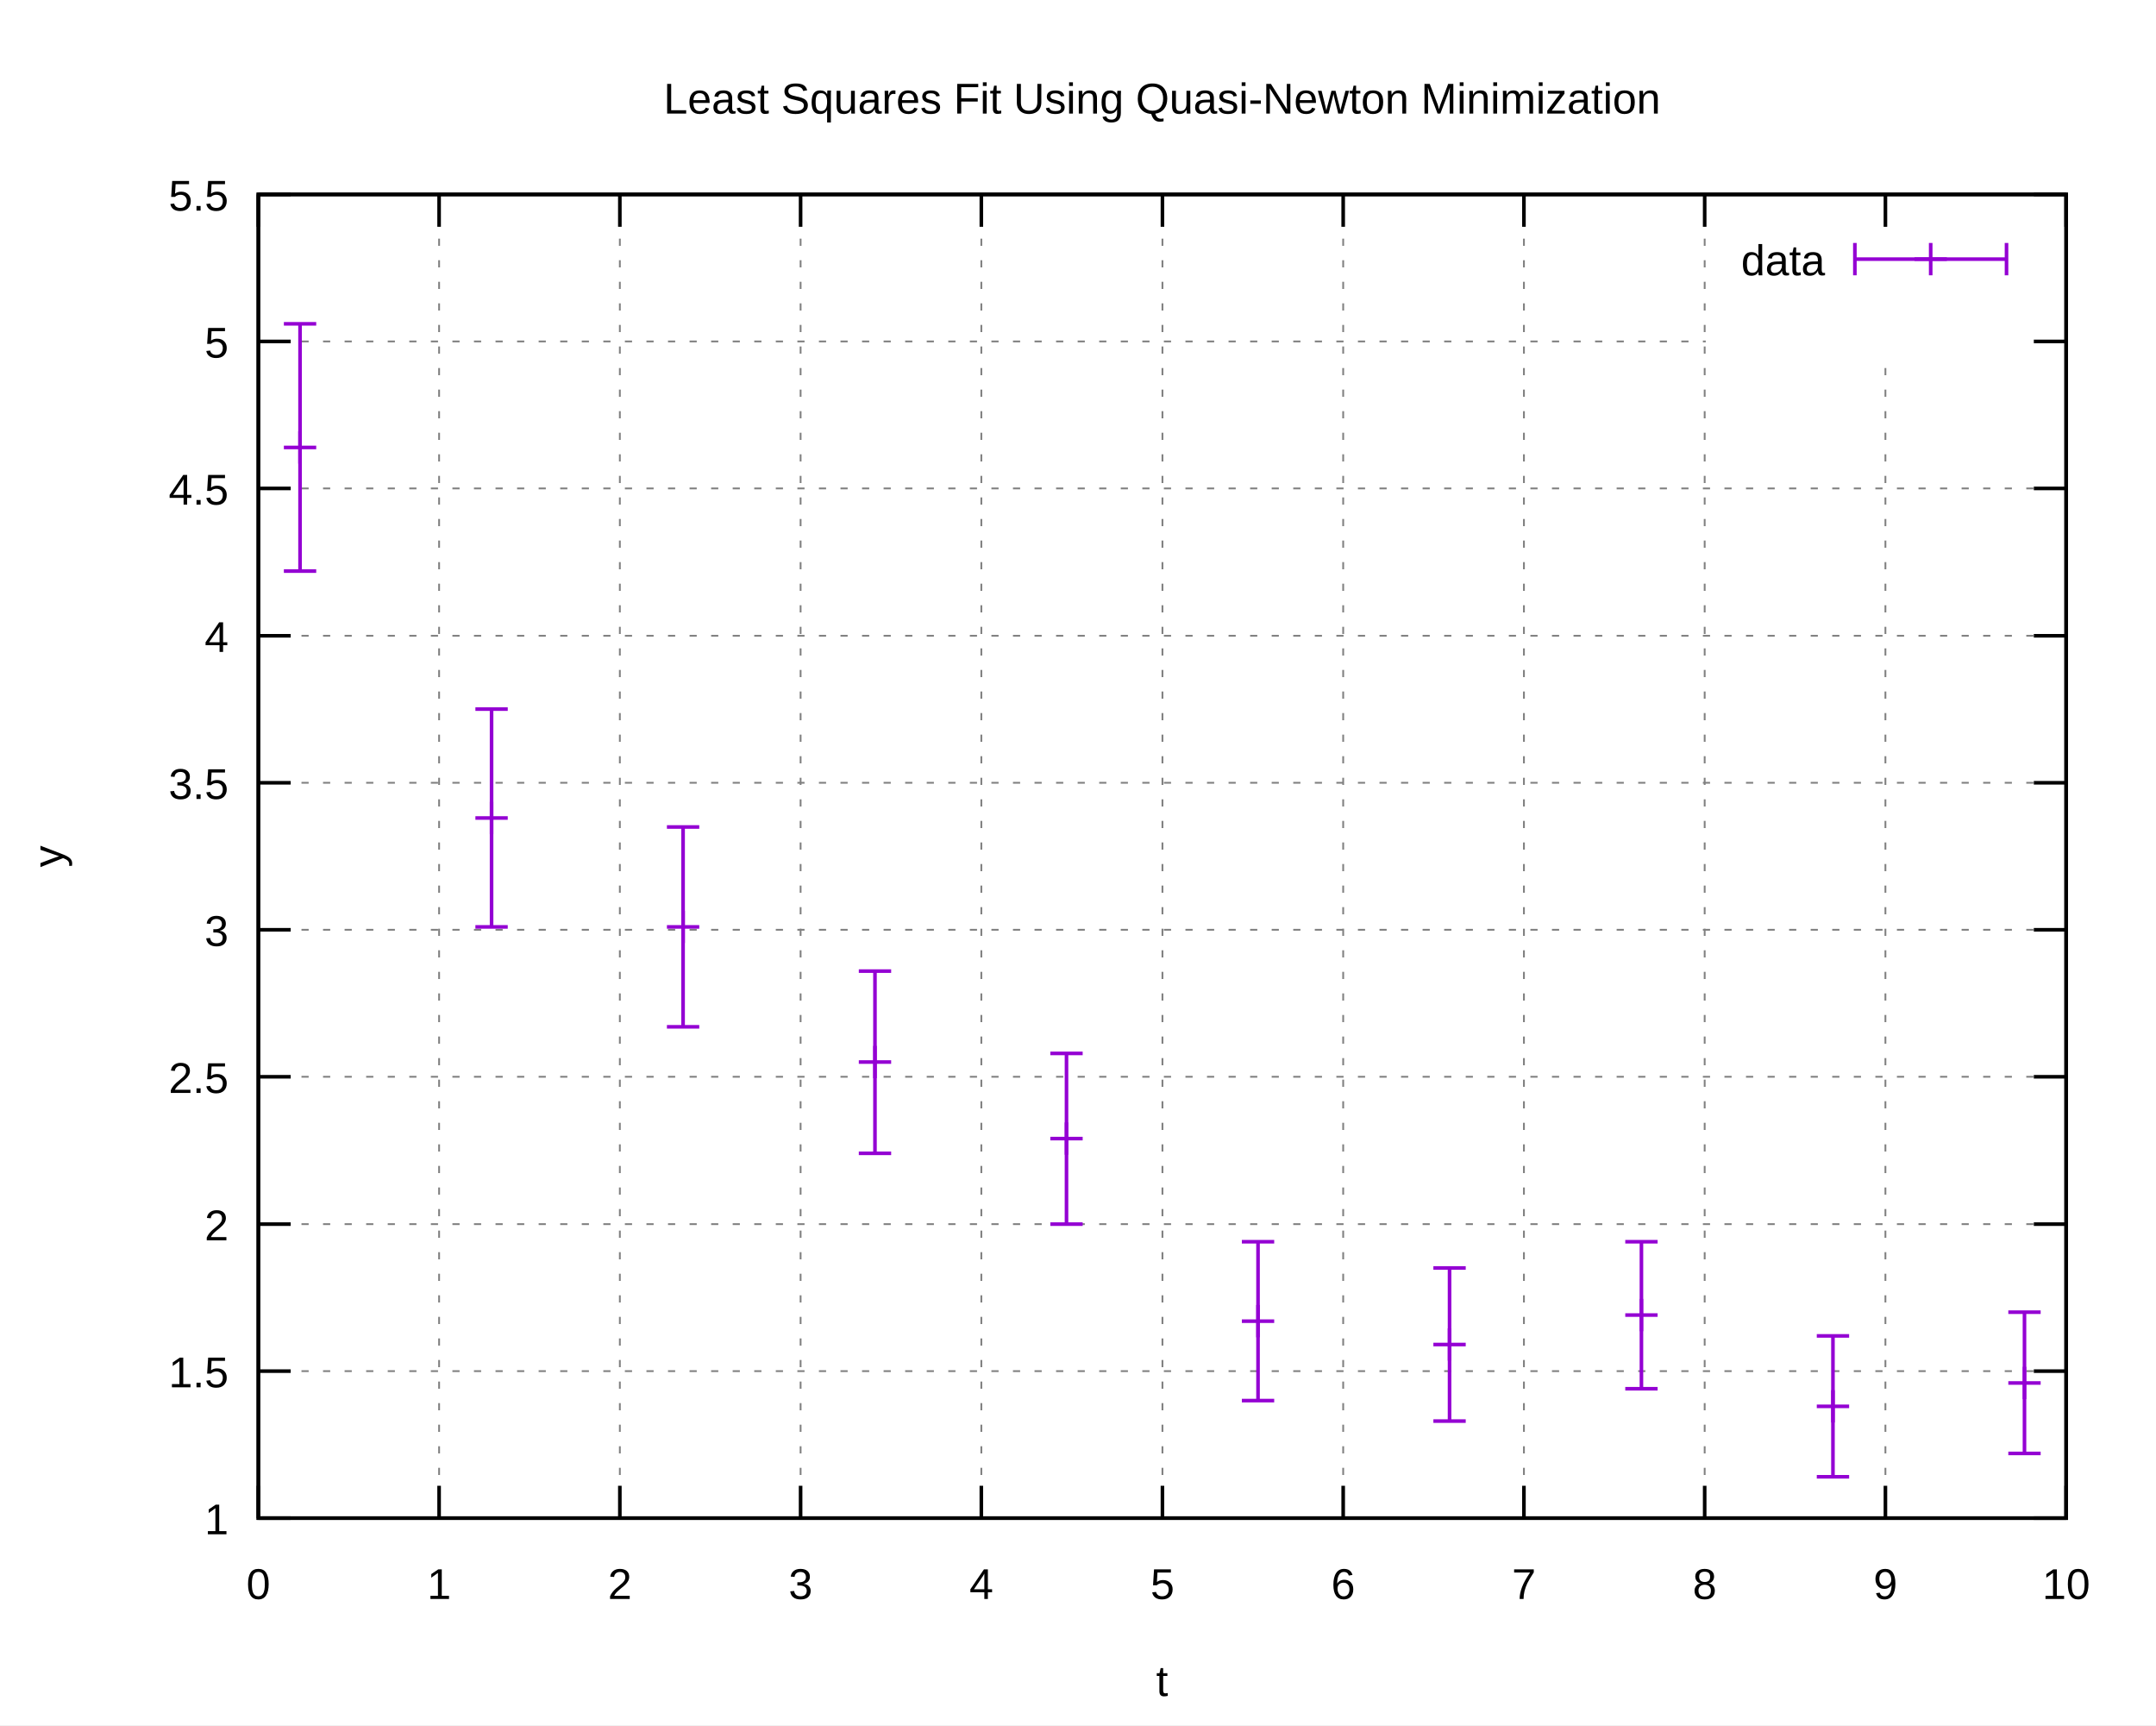
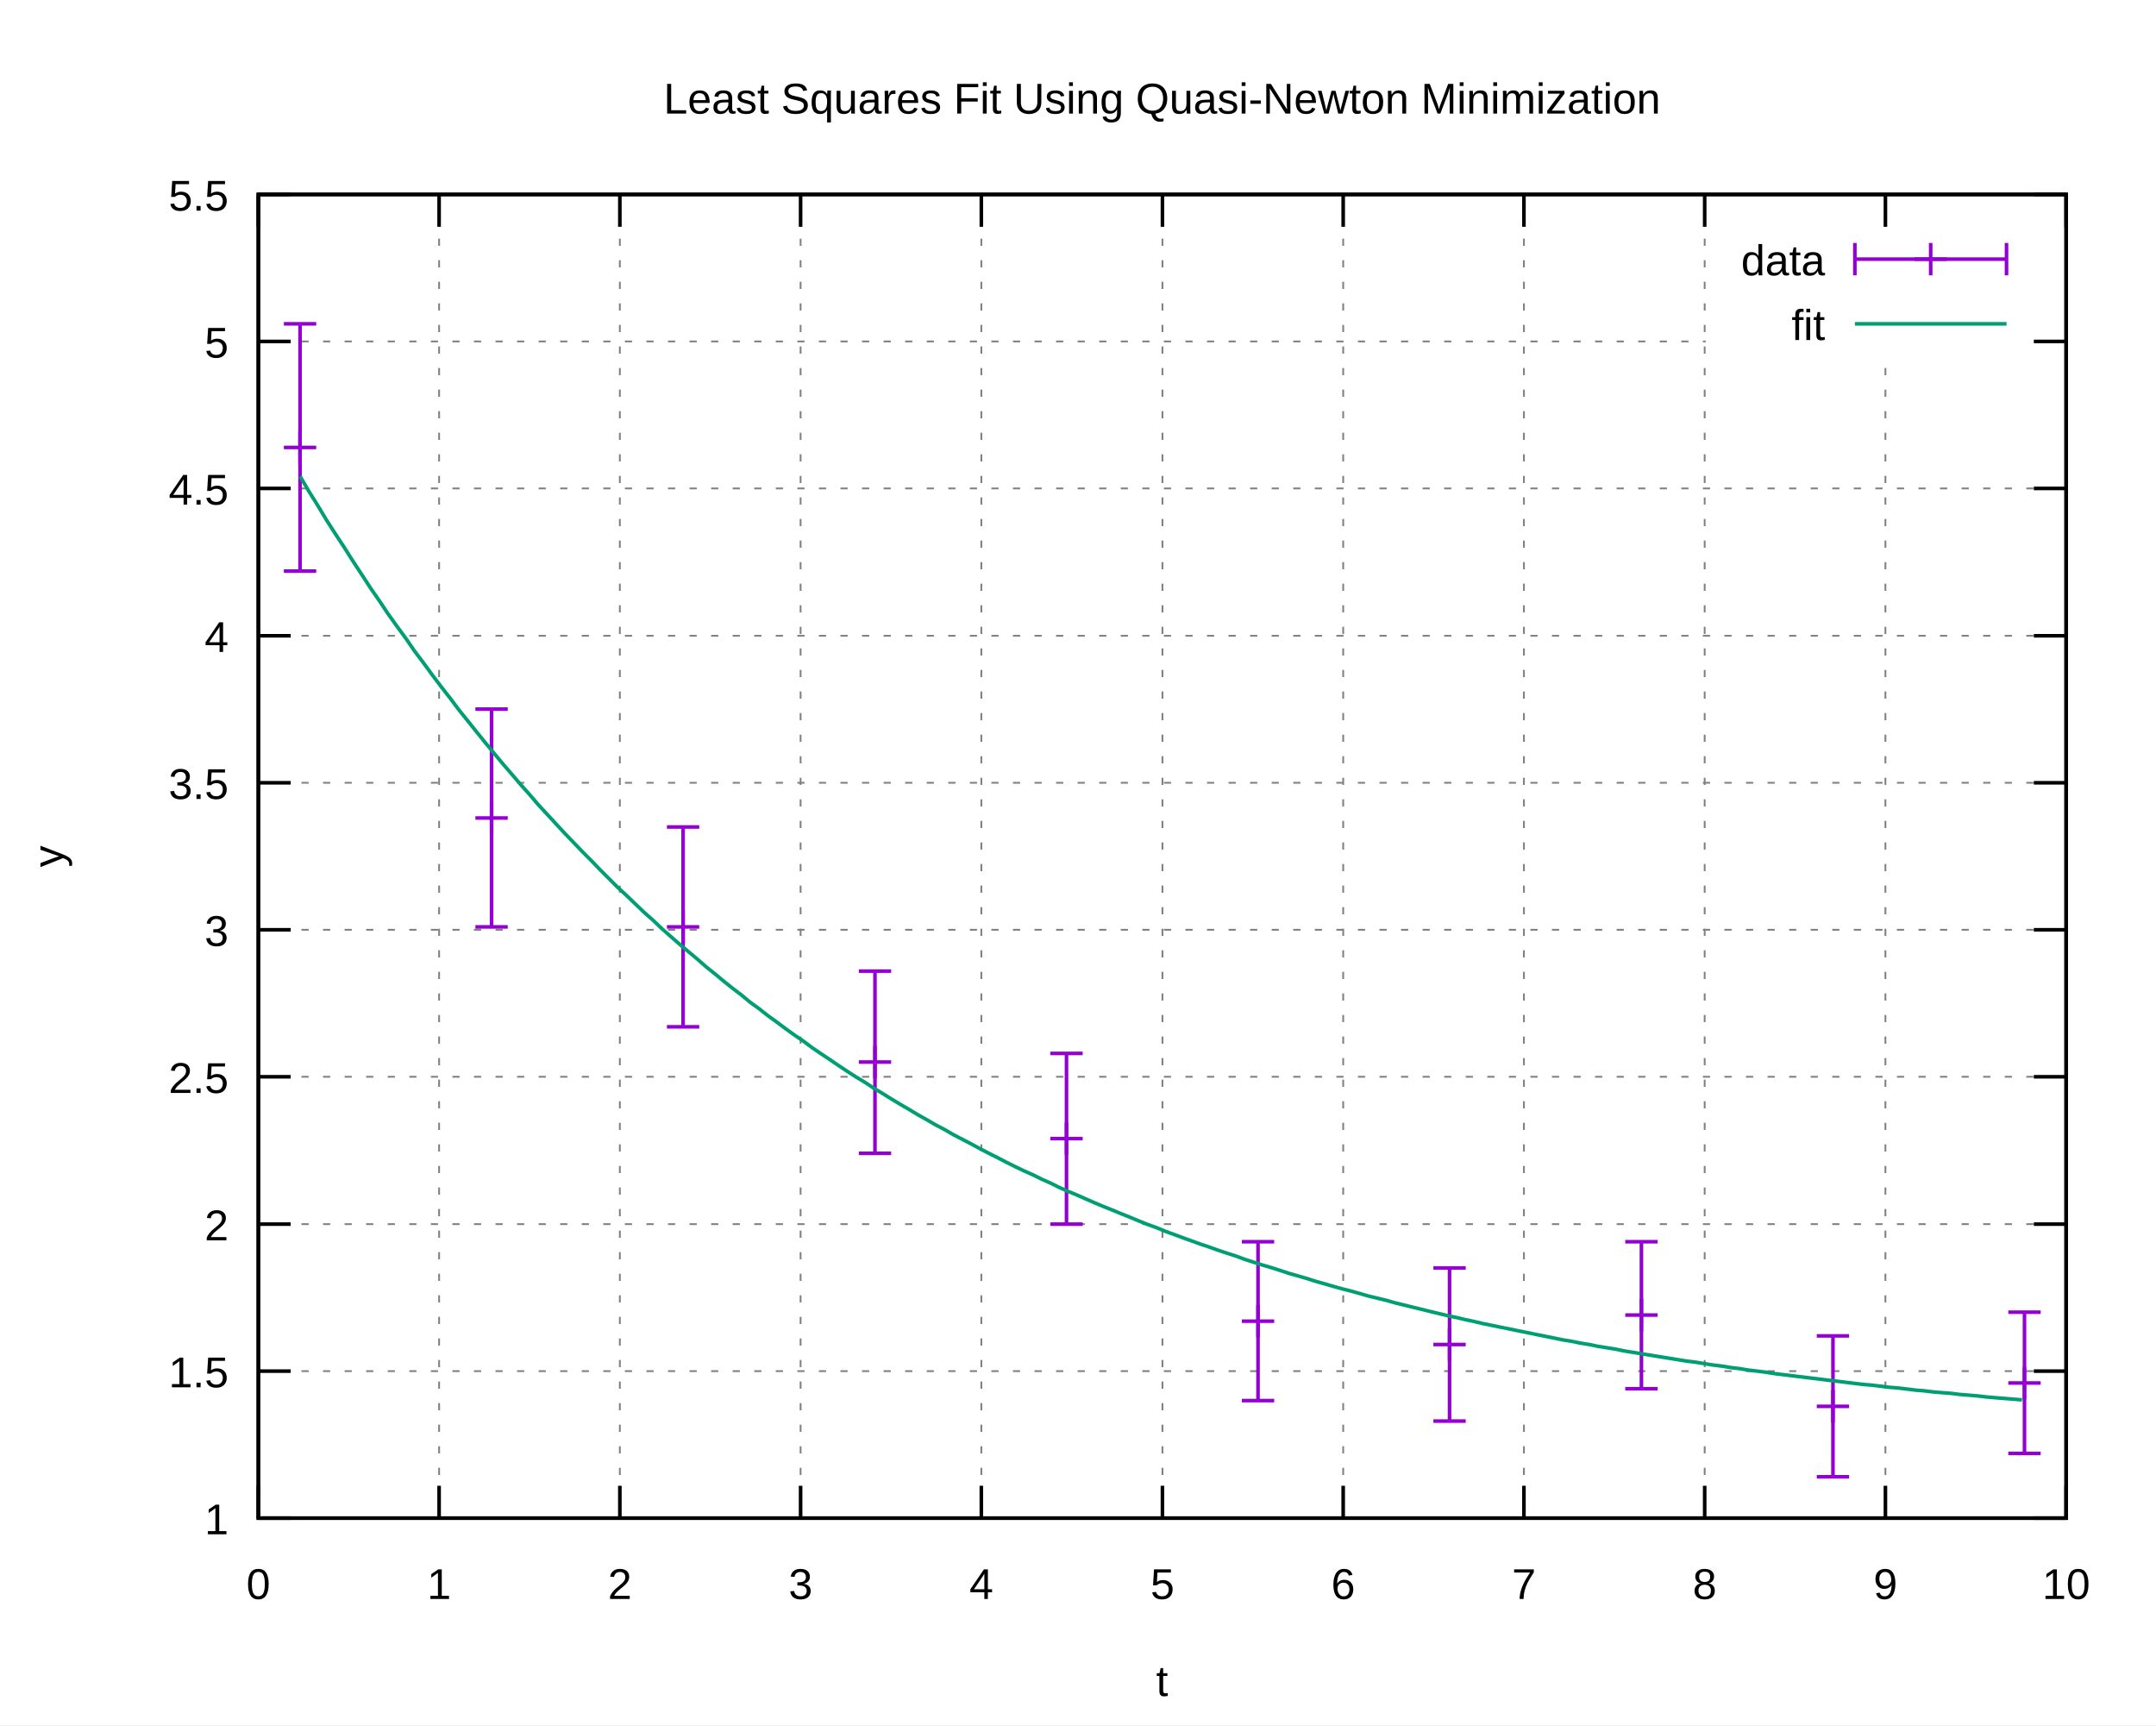
<svg xmlns="http://www.w3.org/2000/svg" xmlns:xlink="http://www.w3.org/1999/xlink" width="600" height="480" viewBox="0 0 600 480">
  <g id="gnuplot_canvas">
    <rect x="0" y="0" width="600" height="480" fill="#ffffff" />
    <defs>
      <circle id="gpDot" r="0.5" stroke-width="0.5" />
      <path id="gpPt0" stroke-width="0.222" stroke="currentColor" d="M-1,0 h2 M0,-1 v2" />
      <path id="gpPt1" stroke-width="0.222" stroke="currentColor" d="M-1,-1 L1,1 M1,-1 L-1,1" />
      <path id="gpPt2" stroke-width="0.222" stroke="currentColor" d="M-1,0 L1,0 M0,-1 L0,1 M-1,-1 L1,1 M-1,1 L1,-1" />
      <rect id="gpPt3" stroke-width="0.222" stroke="currentColor" x="-1" y="-1" width="2" height="2" />
      <rect id="gpPt4" stroke-width="0.222" stroke="currentColor" fill="currentColor" x="-1" y="-1" width="2" height="2" />
      <circle id="gpPt5" stroke-width="0.222" stroke="currentColor" cx="0" cy="0" r="1" />
      <use xlink:href="#gpPt5" id="gpPt6" fill="currentColor" stroke="none" />
      <path id="gpPt7" stroke-width="0.222" stroke="currentColor" d="M0,-1.33 L-1.33,0.67 L1.33,0.67 z" />
      <use xlink:href="#gpPt7" id="gpPt8" fill="currentColor" stroke="none" />
      <use xlink:href="#gpPt7" id="gpPt9" stroke="currentColor" transform="rotate(180)" />
      <use xlink:href="#gpPt9" id="gpPt10" fill="currentColor" stroke="none" />
      <use xlink:href="#gpPt3" id="gpPt11" stroke="currentColor" transform="rotate(45)" />
      <use xlink:href="#gpPt11" id="gpPt12" fill="currentColor" stroke="none" />
      <path id="gpPt13" stroke-width="0.222" stroke="currentColor" d="M0,1.330 L1.265,0.411 L0.782,-1.067 L-0.782,-1.076 L-1.265,0.411 z" />
      <use xlink:href="#gpPt13" id="gpPt14" fill="currentColor" stroke="none" />
      <filter id="textbox" filterUnits="objectBoundingBox" x="0" y="0" height="1" width="1">
        <feFlood flood-color="#FFFFFF" flood-opacity="1" result="bgnd" />
        <feComposite in="SourceGraphic" in2="bgnd" operator="atop" />
      </filter>
      <filter id="greybox" filterUnits="objectBoundingBox" x="0" y="0" height="1" width="1">
        <feFlood flood-color="lightgrey" flood-opacity="1" result="grey" />
        <feComposite in="SourceGraphic" in2="grey" operator="atop" />
      </filter>
    </defs>
    <g fill="none" color="#FFFFFF" stroke="currentColor" stroke-width="1.00" stroke-linecap="butt" stroke-linejoin="miter">
</g>
    <g fill="none" color="black" stroke="currentColor" stroke-width="1.00" stroke-linecap="butt" stroke-linejoin="miter">
</g>
    <g fill="none" color="black" stroke="black" stroke-width="0.50" stroke-linecap="butt" stroke-linejoin="miter">
</g>
    <g fill="none" color="gray" stroke="currentColor" stroke-width="0.50" stroke-linecap="butt" stroke-linejoin="miter">
      <path stroke="gray" stroke-dasharray="2,4" class="gridline" d="M71.9,422.4 L575.0,422.4  " />
    </g>
    <g fill="none" color="gray" stroke="gray" stroke-width="1.00" stroke-linecap="butt" stroke-linejoin="miter">
</g>
    <g fill="none" color="black" stroke="currentColor" stroke-width="1.00" stroke-linecap="butt" stroke-linejoin="miter">
      <path stroke="black" d="M71.9,422.4 L80.9,422.4 M575.0,422.4 L566.0,422.4  " />
      <g transform="translate(63.6,426.9)" stroke="none" fill="black" font-family="Arial" font-size="12.00" text-anchor="end">
        <text>
          <tspan font-family="Arial"> 1</tspan>
        </text>
      </g>
    </g>
    <g fill="none" color="black" stroke="currentColor" stroke-width="1.00" stroke-linecap="butt" stroke-linejoin="miter">
</g>
    <g fill="none" color="black" stroke="black" stroke-width="0.50" stroke-linecap="butt" stroke-linejoin="miter">
</g>
    <g fill="none" color="gray" stroke="currentColor" stroke-width="0.50" stroke-linecap="butt" stroke-linejoin="miter">
      <path stroke="gray" stroke-dasharray="2,4" class="gridline" d="M71.9,381.5 L575.0,381.5  " />
    </g>
    <g fill="none" color="gray" stroke="gray" stroke-width="1.00" stroke-linecap="butt" stroke-linejoin="miter">
</g>
    <g fill="none" color="black" stroke="currentColor" stroke-width="1.00" stroke-linecap="butt" stroke-linejoin="miter">
      <path stroke="black" d="M71.9,381.5 L80.9,381.5 M575.0,381.5 L566.0,381.5  " />
      <g transform="translate(63.6,386.0)" stroke="none" fill="black" font-family="Arial" font-size="12.00" text-anchor="end">
        <text>
          <tspan font-family="Arial"> 1.5</tspan>
        </text>
      </g>
    </g>
    <g fill="none" color="black" stroke="currentColor" stroke-width="1.00" stroke-linecap="butt" stroke-linejoin="miter">
</g>
    <g fill="none" color="black" stroke="black" stroke-width="0.50" stroke-linecap="butt" stroke-linejoin="miter">
</g>
    <g fill="none" color="gray" stroke="currentColor" stroke-width="0.50" stroke-linecap="butt" stroke-linejoin="miter">
      <path stroke="gray" stroke-dasharray="2,4" class="gridline" d="M71.9,340.6 L575.0,340.6  " />
    </g>
    <g fill="none" color="gray" stroke="gray" stroke-width="1.00" stroke-linecap="butt" stroke-linejoin="miter">
</g>
    <g fill="none" color="black" stroke="currentColor" stroke-width="1.00" stroke-linecap="butt" stroke-linejoin="miter">
      <path stroke="black" d="M71.9,340.6 L80.9,340.6 M575.0,340.6 L566.0,340.6  " />
      <g transform="translate(63.6,345.1)" stroke="none" fill="black" font-family="Arial" font-size="12.00" text-anchor="end">
        <text>
          <tspan font-family="Arial"> 2</tspan>
        </text>
      </g>
    </g>
    <g fill="none" color="black" stroke="currentColor" stroke-width="1.00" stroke-linecap="butt" stroke-linejoin="miter">
</g>
    <g fill="none" color="black" stroke="black" stroke-width="0.50" stroke-linecap="butt" stroke-linejoin="miter">
</g>
    <g fill="none" color="gray" stroke="currentColor" stroke-width="0.50" stroke-linecap="butt" stroke-linejoin="miter">
      <path stroke="gray" stroke-dasharray="2,4" class="gridline" d="M71.9,299.6 L575.0,299.6  " />
    </g>
    <g fill="none" color="gray" stroke="gray" stroke-width="1.00" stroke-linecap="butt" stroke-linejoin="miter">
</g>
    <g fill="none" color="black" stroke="currentColor" stroke-width="1.00" stroke-linecap="butt" stroke-linejoin="miter">
      <path stroke="black" d="M71.9,299.6 L80.9,299.6 M575.0,299.6 L566.0,299.6  " />
      <g transform="translate(63.6,304.1)" stroke="none" fill="black" font-family="Arial" font-size="12.00" text-anchor="end">
        <text>
          <tspan font-family="Arial"> 2.5</tspan>
        </text>
      </g>
    </g>
    <g fill="none" color="black" stroke="currentColor" stroke-width="1.00" stroke-linecap="butt" stroke-linejoin="miter">
</g>
    <g fill="none" color="black" stroke="black" stroke-width="0.50" stroke-linecap="butt" stroke-linejoin="miter">
</g>
    <g fill="none" color="gray" stroke="currentColor" stroke-width="0.50" stroke-linecap="butt" stroke-linejoin="miter">
      <path stroke="gray" stroke-dasharray="2,4" class="gridline" d="M71.9,258.7 L575.0,258.7  " />
    </g>
    <g fill="none" color="gray" stroke="gray" stroke-width="1.00" stroke-linecap="butt" stroke-linejoin="miter">
</g>
    <g fill="none" color="black" stroke="currentColor" stroke-width="1.00" stroke-linecap="butt" stroke-linejoin="miter">
      <path stroke="black" d="M71.9,258.7 L80.9,258.7 M575.0,258.7 L566.0,258.7  " />
      <g transform="translate(63.6,263.2)" stroke="none" fill="black" font-family="Arial" font-size="12.00" text-anchor="end">
        <text>
          <tspan font-family="Arial"> 3</tspan>
        </text>
      </g>
    </g>
    <g fill="none" color="black" stroke="currentColor" stroke-width="1.00" stroke-linecap="butt" stroke-linejoin="miter">
</g>
    <g fill="none" color="black" stroke="black" stroke-width="0.50" stroke-linecap="butt" stroke-linejoin="miter">
</g>
    <g fill="none" color="gray" stroke="currentColor" stroke-width="0.50" stroke-linecap="butt" stroke-linejoin="miter">
      <path stroke="gray" stroke-dasharray="2,4" class="gridline" d="M71.9,217.8 L575.0,217.8  " />
    </g>
    <g fill="none" color="gray" stroke="gray" stroke-width="1.00" stroke-linecap="butt" stroke-linejoin="miter">
</g>
    <g fill="none" color="black" stroke="currentColor" stroke-width="1.00" stroke-linecap="butt" stroke-linejoin="miter">
      <path stroke="black" d="M71.9,217.8 L80.9,217.8 M575.0,217.8 L566.0,217.8  " />
      <g transform="translate(63.6,222.3)" stroke="none" fill="black" font-family="Arial" font-size="12.00" text-anchor="end">
        <text>
          <tspan font-family="Arial"> 3.5</tspan>
        </text>
      </g>
    </g>
    <g fill="none" color="black" stroke="currentColor" stroke-width="1.00" stroke-linecap="butt" stroke-linejoin="miter">
</g>
    <g fill="none" color="black" stroke="black" stroke-width="0.50" stroke-linecap="butt" stroke-linejoin="miter">
</g>
    <g fill="none" color="gray" stroke="currentColor" stroke-width="0.50" stroke-linecap="butt" stroke-linejoin="miter">
      <path stroke="gray" stroke-dasharray="2,4" class="gridline" d="M71.9,176.9 L575.0,176.9  " />
    </g>
    <g fill="none" color="gray" stroke="gray" stroke-width="1.00" stroke-linecap="butt" stroke-linejoin="miter">
</g>
    <g fill="none" color="black" stroke="currentColor" stroke-width="1.00" stroke-linecap="butt" stroke-linejoin="miter">
      <path stroke="black" d="M71.9,176.9 L80.9,176.9 M575.0,176.9 L566.0,176.9  " />
      <g transform="translate(63.6,181.4)" stroke="none" fill="black" font-family="Arial" font-size="12.00" text-anchor="end">
        <text>
          <tspan font-family="Arial"> 4</tspan>
        </text>
      </g>
    </g>
    <g fill="none" color="black" stroke="currentColor" stroke-width="1.00" stroke-linecap="butt" stroke-linejoin="miter">
</g>
    <g fill="none" color="black" stroke="black" stroke-width="0.50" stroke-linecap="butt" stroke-linejoin="miter">
</g>
    <g fill="none" color="gray" stroke="currentColor" stroke-width="0.50" stroke-linecap="butt" stroke-linejoin="miter">
      <path stroke="gray" stroke-dasharray="2,4" class="gridline" d="M71.9,135.9 L575.0,135.9  " />
    </g>
    <g fill="none" color="gray" stroke="gray" stroke-width="1.00" stroke-linecap="butt" stroke-linejoin="miter">
</g>
    <g fill="none" color="black" stroke="currentColor" stroke-width="1.00" stroke-linecap="butt" stroke-linejoin="miter">
      <path stroke="black" d="M71.9,135.9 L80.9,135.9 M575.0,135.9 L566.0,135.9  " />
      <g transform="translate(63.6,140.4)" stroke="none" fill="black" font-family="Arial" font-size="12.00" text-anchor="end">
        <text>
          <tspan font-family="Arial"> 4.5</tspan>
        </text>
      </g>
    </g>
    <g fill="none" color="black" stroke="currentColor" stroke-width="1.00" stroke-linecap="butt" stroke-linejoin="miter">
</g>
    <g fill="none" color="black" stroke="black" stroke-width="0.50" stroke-linecap="butt" stroke-linejoin="miter">
</g>
    <g fill="none" color="gray" stroke="currentColor" stroke-width="0.50" stroke-linecap="butt" stroke-linejoin="miter">
      <path stroke="gray" stroke-dasharray="2,4" class="gridline" d="M71.9,95.0 L474.7,95.0 M566.7,95.0 L575.0,95.0  " />
    </g>
    <g fill="none" color="gray" stroke="gray" stroke-width="1.00" stroke-linecap="butt" stroke-linejoin="miter">
</g>
    <g fill="none" color="black" stroke="currentColor" stroke-width="1.00" stroke-linecap="butt" stroke-linejoin="miter">
      <path stroke="black" d="M71.9,95.0 L80.9,95.0 M575.0,95.0 L566.0,95.0  " />
      <g transform="translate(63.6,99.5)" stroke="none" fill="black" font-family="Arial" font-size="12.00" text-anchor="end">
        <text>
          <tspan font-family="Arial"> 5</tspan>
        </text>
      </g>
    </g>
    <g fill="none" color="black" stroke="currentColor" stroke-width="1.00" stroke-linecap="butt" stroke-linejoin="miter">
</g>
    <g fill="none" color="black" stroke="black" stroke-width="0.50" stroke-linecap="butt" stroke-linejoin="miter">
</g>
    <g fill="none" color="gray" stroke="currentColor" stroke-width="0.50" stroke-linecap="butt" stroke-linejoin="miter">
      <path stroke="gray" stroke-dasharray="2,4" class="gridline" d="M71.9,54.1 L575.0,54.1  " />
    </g>
    <g fill="none" color="gray" stroke="gray" stroke-width="1.00" stroke-linecap="butt" stroke-linejoin="miter">
</g>
    <g fill="none" color="black" stroke="currentColor" stroke-width="1.00" stroke-linecap="butt" stroke-linejoin="miter">
      <path stroke="black" d="M71.9,54.1 L80.9,54.1 M575.0,54.1 L566.0,54.1  " />
      <g transform="translate(63.6,58.6)" stroke="none" fill="black" font-family="Arial" font-size="12.00" text-anchor="end">
        <text>
          <tspan font-family="Arial"> 5.5</tspan>
        </text>
      </g>
    </g>
    <g fill="none" color="black" stroke="currentColor" stroke-width="1.00" stroke-linecap="butt" stroke-linejoin="miter">
</g>
    <g fill="none" color="black" stroke="black" stroke-width="0.50" stroke-linecap="butt" stroke-linejoin="miter">
</g>
    <g fill="none" color="gray" stroke="currentColor" stroke-width="0.50" stroke-linecap="butt" stroke-linejoin="miter">
      <path stroke="gray" stroke-dasharray="2,4" class="gridline" d="M71.9,422.4 L71.9,54.1  " />
    </g>
    <g fill="none" color="gray" stroke="gray" stroke-width="1.00" stroke-linecap="butt" stroke-linejoin="miter">
</g>
    <g fill="none" color="black" stroke="currentColor" stroke-width="1.00" stroke-linecap="butt" stroke-linejoin="miter">
      <path stroke="black" d="M71.9,422.4 L71.9,413.4 M71.9,54.1 L71.9,63.1  " />
      <g transform="translate(71.9,444.9)" stroke="none" fill="black" font-family="Arial" font-size="12.00" text-anchor="middle">
        <text>
          <tspan font-family="Arial"> 0</tspan>
        </text>
      </g>
    </g>
    <g fill="none" color="black" stroke="currentColor" stroke-width="1.00" stroke-linecap="butt" stroke-linejoin="miter">
</g>
    <g fill="none" color="black" stroke="black" stroke-width="0.50" stroke-linecap="butt" stroke-linejoin="miter">
</g>
    <g fill="none" color="gray" stroke="currentColor" stroke-width="0.50" stroke-linecap="butt" stroke-linejoin="miter">
      <path stroke="gray" stroke-dasharray="2,4" class="gridline" d="M122.2,422.4 L122.2,54.1  " />
    </g>
    <g fill="none" color="gray" stroke="gray" stroke-width="1.00" stroke-linecap="butt" stroke-linejoin="miter">
</g>
    <g fill="none" color="black" stroke="currentColor" stroke-width="1.00" stroke-linecap="butt" stroke-linejoin="miter">
      <path stroke="black" d="M122.2,422.4 L122.2,413.4 M122.2,54.1 L122.2,63.1  " />
      <g transform="translate(122.2,444.9)" stroke="none" fill="black" font-family="Arial" font-size="12.00" text-anchor="middle">
        <text>
          <tspan font-family="Arial"> 1</tspan>
        </text>
      </g>
    </g>
    <g fill="none" color="black" stroke="currentColor" stroke-width="1.00" stroke-linecap="butt" stroke-linejoin="miter">
</g>
    <g fill="none" color="black" stroke="black" stroke-width="0.50" stroke-linecap="butt" stroke-linejoin="miter">
</g>
    <g fill="none" color="gray" stroke="currentColor" stroke-width="0.50" stroke-linecap="butt" stroke-linejoin="miter">
      <path stroke="gray" stroke-dasharray="2,4" class="gridline" d="M172.5,422.4 L172.5,54.1  " />
    </g>
    <g fill="none" color="gray" stroke="gray" stroke-width="1.00" stroke-linecap="butt" stroke-linejoin="miter">
</g>
    <g fill="none" color="black" stroke="currentColor" stroke-width="1.00" stroke-linecap="butt" stroke-linejoin="miter">
      <path stroke="black" d="M172.5,422.4 L172.5,413.4 M172.5,54.1 L172.5,63.1  " />
      <g transform="translate(172.5,444.9)" stroke="none" fill="black" font-family="Arial" font-size="12.00" text-anchor="middle">
        <text>
          <tspan font-family="Arial"> 2</tspan>
        </text>
      </g>
    </g>
    <g fill="none" color="black" stroke="currentColor" stroke-width="1.00" stroke-linecap="butt" stroke-linejoin="miter">
</g>
    <g fill="none" color="black" stroke="black" stroke-width="0.50" stroke-linecap="butt" stroke-linejoin="miter">
</g>
    <g fill="none" color="gray" stroke="currentColor" stroke-width="0.50" stroke-linecap="butt" stroke-linejoin="miter">
      <path stroke="gray" stroke-dasharray="2,4" class="gridline" d="M222.8,422.4 L222.8,54.1  " />
    </g>
    <g fill="none" color="gray" stroke="gray" stroke-width="1.00" stroke-linecap="butt" stroke-linejoin="miter">
</g>
    <g fill="none" color="black" stroke="currentColor" stroke-width="1.00" stroke-linecap="butt" stroke-linejoin="miter">
      <path stroke="black" d="M222.8,422.4 L222.8,413.4 M222.8,54.1 L222.8,63.1  " />
      <g transform="translate(222.8,444.9)" stroke="none" fill="black" font-family="Arial" font-size="12.00" text-anchor="middle">
        <text>
          <tspan font-family="Arial"> 3</tspan>
        </text>
      </g>
    </g>
    <g fill="none" color="black" stroke="currentColor" stroke-width="1.00" stroke-linecap="butt" stroke-linejoin="miter">
</g>
    <g fill="none" color="black" stroke="black" stroke-width="0.50" stroke-linecap="butt" stroke-linejoin="miter">
</g>
    <g fill="none" color="gray" stroke="currentColor" stroke-width="0.50" stroke-linecap="butt" stroke-linejoin="miter">
      <path stroke="gray" stroke-dasharray="2,4" class="gridline" d="M273.1,422.4 L273.1,54.1  " />
    </g>
    <g fill="none" color="gray" stroke="gray" stroke-width="1.00" stroke-linecap="butt" stroke-linejoin="miter">
</g>
    <g fill="none" color="black" stroke="currentColor" stroke-width="1.00" stroke-linecap="butt" stroke-linejoin="miter">
      <path stroke="black" d="M273.1,422.4 L273.1,413.4 M273.1,54.1 L273.1,63.1  " />
      <g transform="translate(273.1,444.9)" stroke="none" fill="black" font-family="Arial" font-size="12.00" text-anchor="middle">
        <text>
          <tspan font-family="Arial"> 4</tspan>
        </text>
      </g>
    </g>
    <g fill="none" color="black" stroke="currentColor" stroke-width="1.00" stroke-linecap="butt" stroke-linejoin="miter">
</g>
    <g fill="none" color="black" stroke="black" stroke-width="0.50" stroke-linecap="butt" stroke-linejoin="miter">
</g>
    <g fill="none" color="gray" stroke="currentColor" stroke-width="0.50" stroke-linecap="butt" stroke-linejoin="miter">
      <path stroke="gray" stroke-dasharray="2,4" class="gridline" d="M323.5,422.4 L323.5,54.1  " />
    </g>
    <g fill="none" color="gray" stroke="gray" stroke-width="1.00" stroke-linecap="butt" stroke-linejoin="miter">
</g>
    <g fill="none" color="black" stroke="currentColor" stroke-width="1.00" stroke-linecap="butt" stroke-linejoin="miter">
      <path stroke="black" d="M323.5,422.4 L323.5,413.4 M323.5,54.1 L323.5,63.1  " />
      <g transform="translate(323.5,444.9)" stroke="none" fill="black" font-family="Arial" font-size="12.00" text-anchor="middle">
        <text>
          <tspan font-family="Arial"> 5</tspan>
        </text>
      </g>
    </g>
    <g fill="none" color="black" stroke="currentColor" stroke-width="1.00" stroke-linecap="butt" stroke-linejoin="miter">
</g>
    <g fill="none" color="black" stroke="black" stroke-width="0.50" stroke-linecap="butt" stroke-linejoin="miter">
</g>
    <g fill="none" color="gray" stroke="currentColor" stroke-width="0.50" stroke-linecap="butt" stroke-linejoin="miter">
      <path stroke="gray" stroke-dasharray="2,4" class="gridline" d="M373.8,422.4 L373.8,54.1  " />
    </g>
    <g fill="none" color="gray" stroke="gray" stroke-width="1.00" stroke-linecap="butt" stroke-linejoin="miter">
</g>
    <g fill="none" color="black" stroke="currentColor" stroke-width="1.00" stroke-linecap="butt" stroke-linejoin="miter">
      <path stroke="black" d="M373.8,422.4 L373.8,413.4 M373.8,54.1 L373.8,63.1  " />
      <g transform="translate(373.8,444.9)" stroke="none" fill="black" font-family="Arial" font-size="12.00" text-anchor="middle">
        <text>
          <tspan font-family="Arial"> 6</tspan>
        </text>
      </g>
    </g>
    <g fill="none" color="black" stroke="currentColor" stroke-width="1.00" stroke-linecap="butt" stroke-linejoin="miter">
</g>
    <g fill="none" color="black" stroke="black" stroke-width="0.50" stroke-linecap="butt" stroke-linejoin="miter">
</g>
    <g fill="none" color="gray" stroke="currentColor" stroke-width="0.50" stroke-linecap="butt" stroke-linejoin="miter">
      <path stroke="gray" stroke-dasharray="2,4" class="gridline" d="M424.1,422.4 L424.1,54.1  " />
    </g>
    <g fill="none" color="gray" stroke="gray" stroke-width="1.00" stroke-linecap="butt" stroke-linejoin="miter">
</g>
    <g fill="none" color="black" stroke="currentColor" stroke-width="1.00" stroke-linecap="butt" stroke-linejoin="miter">
      <path stroke="black" d="M424.1,422.4 L424.1,413.4 M424.1,54.1 L424.1,63.1  " />
      <g transform="translate(424.1,444.9)" stroke="none" fill="black" font-family="Arial" font-size="12.00" text-anchor="middle">
        <text>
          <tspan font-family="Arial"> 7</tspan>
        </text>
      </g>
    </g>
    <g fill="none" color="black" stroke="currentColor" stroke-width="1.00" stroke-linecap="butt" stroke-linejoin="miter">
</g>
    <g fill="none" color="black" stroke="black" stroke-width="0.50" stroke-linecap="butt" stroke-linejoin="miter">
</g>
    <g fill="none" color="gray" stroke="currentColor" stroke-width="0.50" stroke-linecap="butt" stroke-linejoin="miter">
      <path stroke="gray" stroke-dasharray="2,4" class="gridline" d="M474.4,422.4 L474.4,54.1  " />
    </g>
    <g fill="none" color="gray" stroke="gray" stroke-width="1.00" stroke-linecap="butt" stroke-linejoin="miter">
</g>
    <g fill="none" color="black" stroke="currentColor" stroke-width="1.00" stroke-linecap="butt" stroke-linejoin="miter">
      <path stroke="black" d="M474.4,422.4 L474.4,413.4 M474.4,54.1 L474.4,63.1  " />
      <g transform="translate(474.4,444.9)" stroke="none" fill="black" font-family="Arial" font-size="12.00" text-anchor="middle">
        <text>
          <tspan font-family="Arial"> 8</tspan>
        </text>
      </g>
    </g>
    <g fill="none" color="black" stroke="currentColor" stroke-width="1.00" stroke-linecap="butt" stroke-linejoin="miter">
</g>
    <g fill="none" color="black" stroke="black" stroke-width="0.50" stroke-linecap="butt" stroke-linejoin="miter">
</g>
    <g fill="none" color="gray" stroke="currentColor" stroke-width="0.50" stroke-linecap="butt" stroke-linejoin="miter">
      <path stroke="gray" stroke-dasharray="2,4" class="gridline" d="M524.7,422.4 L524.7,99.1 M524.7,63.1 L524.7,54.1  " />
    </g>
    <g fill="none" color="gray" stroke="gray" stroke-width="1.00" stroke-linecap="butt" stroke-linejoin="miter">
</g>
    <g fill="none" color="black" stroke="currentColor" stroke-width="1.00" stroke-linecap="butt" stroke-linejoin="miter">
      <path stroke="black" d="M524.7,422.4 L524.7,413.4 M524.7,54.1 L524.7,63.1  " />
      <g transform="translate(524.7,444.9)" stroke="none" fill="black" font-family="Arial" font-size="12.00" text-anchor="middle">
        <text>
          <tspan font-family="Arial"> 9</tspan>
        </text>
      </g>
    </g>
    <g fill="none" color="black" stroke="currentColor" stroke-width="1.00" stroke-linecap="butt" stroke-linejoin="miter">
</g>
    <g fill="none" color="black" stroke="black" stroke-width="0.50" stroke-linecap="butt" stroke-linejoin="miter">
</g>
    <g fill="none" color="gray" stroke="currentColor" stroke-width="0.50" stroke-linecap="butt" stroke-linejoin="miter">
      <path stroke="gray" stroke-dasharray="2,4" class="gridline" d="M575.0,422.4 L575.0,54.1  " />
    </g>
    <g fill="none" color="gray" stroke="gray" stroke-width="1.00" stroke-linecap="butt" stroke-linejoin="miter">
</g>
    <g fill="none" color="black" stroke="currentColor" stroke-width="1.00" stroke-linecap="butt" stroke-linejoin="miter">
      <path stroke="black" d="M575.0,422.4 L575.0,413.4 M575.0,54.1 L575.0,63.1  " />
      <g transform="translate(575.0,444.9)" stroke="none" fill="black" font-family="Arial" font-size="12.00" text-anchor="middle">
        <text>
          <tspan font-family="Arial"> 10</tspan>
        </text>
      </g>
    </g>
    <g fill="none" color="black" stroke="currentColor" stroke-width="1.00" stroke-linecap="butt" stroke-linejoin="miter">
</g>
    <g fill="none" color="black" stroke="currentColor" stroke-width="1.00" stroke-linecap="butt" stroke-linejoin="miter">
      <path stroke="black" d="M71.9,54.1 L71.9,422.4 L575.0,422.4 L575.0,54.1 L71.9,54.1 Z  " />
    </g>
    <g fill="none" color="black" stroke="currentColor" stroke-width="1.00" stroke-linecap="butt" stroke-linejoin="miter">
      <g transform="translate(17.6,238.3) rotate(270)" stroke="none" fill="black" font-family="Arial" font-size="12.00" text-anchor="middle">
        <text>
          <tspan font-family="Arial">y</tspan>
        </text>
      </g>
    </g>
    <g fill="none" color="black" stroke="currentColor" stroke-width="1.00" stroke-linecap="butt" stroke-linejoin="miter">
      <g transform="translate(323.4,471.9)" stroke="none" fill="black" font-family="Arial" font-size="12.00" text-anchor="middle">
        <text>
          <tspan font-family="Arial">t</tspan>
        </text>
      </g>
    </g>
    <g fill="none" color="black" stroke="currentColor" stroke-width="1.00" stroke-linecap="butt" stroke-linejoin="miter">
      <g transform="translate(323.4,31.6)" stroke="none" fill="black" font-family="Arial" font-size="12.00" text-anchor="middle">
        <text>
          <tspan font-family="Arial">Least Squares Fit Using Quasi-Newton Minimization</tspan>
        </text>
      </g>
    </g>
    <g id="gnuplot_plot_1">
      <g fill="none" color="black" stroke="currentColor" stroke-width="1.00" stroke-linecap="butt" stroke-linejoin="miter">
        <g transform="translate(507.9,76.6)" stroke="none" fill="black" font-family="Arial" font-size="12.00" text-anchor="end">
          <text>
            <tspan font-family="Arial">data</tspan>
          </text>
        </g>
      </g>
      <g fill="none" color="black" stroke="currentColor" stroke-width="1.00" stroke-linecap="butt" stroke-linejoin="miter">
        <path stroke="rgb(148,   0, 211)" d="M516.2,72.1 L558.4,72.1 M516.2,67.6 L516.2,76.6 M558.4,67.6 L558.4,76.6 M83.5,158.9 L83.5,90.1   M79.0,158.9 L88.0,158.9 M79.0,90.1 L88.0,90.1 M136.8,257.9 L136.8,197.3 M132.3,257.9 L141.3,257.9   M132.3,197.3 L141.3,197.3 M190.1,285.7 L190.1,230.1 M185.6,285.7 L194.6,285.7 M185.6,230.1 L194.6,230.1   M243.5,320.9 L243.5,270.2 M239.0,320.9 L248.0,320.9 M239.0,270.2 L248.0,270.2 M296.8,340.6 L296.8,293.1   M292.3,340.6 L301.3,340.6 M292.3,293.1 L301.3,293.1 M350.1,389.7 L350.1,345.5 M345.6,389.7 L354.6,389.7   M345.6,345.5 L354.6,345.5 M403.4,395.4 L403.4,352.8 M398.9,395.4 L407.9,395.4 M398.9,352.8 L407.9,352.8   M456.8,386.4 L456.8,345.5 M452.3,386.4 L461.3,386.4 M452.3,345.5 L461.3,345.5 M510.1,410.9 L510.1,371.7   M505.6,410.9 L514.6,410.9 M505.6,371.7 L514.6,371.7 M563.4,404.4 L563.4,365.1 M558.9,404.4 L567.9,404.4   M558.9,365.1 L567.9,365.1  " />
        <use xlink:href="#gpPt0" transform="translate(83.5,124.5) scale(4.50)" color="rgb(148,   0, 211)" />
        <use xlink:href="#gpPt0" transform="translate(136.8,227.6) scale(4.50)" color="rgb(148,   0, 211)" />
        <use xlink:href="#gpPt0" transform="translate(190.1,257.9) scale(4.50)" color="rgb(148,   0, 211)" />
        <use xlink:href="#gpPt0" transform="translate(243.5,295.5) scale(4.50)" color="rgb(148,   0, 211)" />
        <use xlink:href="#gpPt0" transform="translate(296.8,316.8) scale(4.50)" color="rgb(148,   0, 211)" />
        <use xlink:href="#gpPt0" transform="translate(350.1,367.6) scale(4.50)" color="rgb(148,   0, 211)" />
        <use xlink:href="#gpPt0" transform="translate(403.4,374.1) scale(4.50)" color="rgb(148,   0, 211)" />
        <use xlink:href="#gpPt0" transform="translate(456.8,365.9) scale(4.50)" color="rgb(148,   0, 211)" />
        <use xlink:href="#gpPt0" transform="translate(510.1,391.3) scale(4.50)" color="rgb(148,   0, 211)" />
        <use xlink:href="#gpPt0" transform="translate(563.4,384.8) scale(4.50)" color="rgb(148,   0, 211)" />
        <use xlink:href="#gpPt0" transform="translate(537.3,72.1) scale(4.50)" color="rgb(148,   0, 211)" />
      </g>
    </g>
    <g id="gnuplot_plot_2">
      <g fill="none" color="black" stroke="currentColor" stroke-width="1.00" stroke-linecap="butt" stroke-linejoin="miter">
- </g>
+         <g transform="translate(507.9,94.6)" stroke="none" fill="black" font-family="Arial" font-size="12.00" text-anchor="end">
+           <text>
+             <tspan font-family="Arial">fit</tspan>
+           </text>
+         </g>
+       </g>
+       <g fill="none" color="black" stroke="currentColor" stroke-width="1.00" stroke-linecap="butt" stroke-linejoin="miter">
+         <path stroke="rgb(  0, 158, 115)" d="M516.2,90.1 L558.4,90.1 M83.5,132.5 L85.9,136.6 L88.4,140.6 L90.8,144.6 L93.3,148.5 L95.8,152.3   L98.2,156.1 L100.7,159.9 L103.1,163.6 L105.6,167.2 L108.0,170.8 L110.5,174.3 L113.0,177.7 L115.4,181.2   L117.9,184.5 L120.3,187.8 L122.8,191.1 L125.3,194.3 L127.7,197.5 L130.2,200.6 L132.6,203.6 L135.1,206.7   L137.5,209.6 L140.0,212.6 L142.5,215.5 L144.9,218.3 L147.4,221.1 L149.8,223.9 L152.3,226.6 L154.7,229.2   L157.2,231.9 L159.7,234.5 L162.1,237.0 L164.6,239.5 L167.0,242.0 L169.5,244.5 L171.9,246.9 L174.4,249.2   L176.9,251.6 L179.3,253.9 L181.8,256.1 L184.2,258.4 L186.7,260.6 L189.1,262.7 L191.6,264.8 L194.1,266.9   L196.5,269.0 L199.0,271.0 L201.4,273.0 L203.9,275.0 L206.4,276.9 L208.8,278.9 L211.3,280.7 L213.7,282.6   L216.2,284.4 L218.6,286.2 L221.1,288.0 L223.6,289.7 L226.0,291.5 L228.5,293.2 L230.9,294.8 L233.4,296.5   L235.8,298.1 L238.3,299.7 L240.8,301.2 L243.2,302.8 L245.7,304.3 L248.1,305.8 L250.6,307.3 L253.0,308.7   L255.5,310.2 L258.0,311.6 L260.4,313.0 L262.9,314.3 L265.3,315.7 L267.8,317.0 L270.3,318.3 L272.7,319.6   L275.2,320.9 L277.6,322.1 L280.1,323.4 L282.5,324.6 L285.0,325.8 L287.5,326.9 L289.9,328.1 L292.4,329.2   L294.8,330.4 L297.3,331.5 L299.7,332.5 L302.2,333.6 L304.7,334.7 L307.1,335.7 L309.6,336.7 L312.0,337.7   L314.5,338.7 L316.9,339.7 L319.4,340.7 L321.9,341.6 L324.3,342.6 L326.8,343.5 L329.2,344.4 L331.7,345.3   L334.2,346.2 L336.6,347.0 L339.1,347.9 L341.5,348.7 L344.0,349.5 L346.4,350.4 L348.9,351.2 L351.4,352.0   L353.8,352.7 L356.3,353.5 L358.7,354.3 L361.2,355.0 L363.6,355.7 L366.1,356.5 L368.6,357.2 L371.0,357.9   L373.5,358.6 L375.9,359.2 L378.4,359.9 L380.8,360.6 L383.3,361.2 L385.8,361.8 L388.2,362.5 L390.7,363.1   L393.1,363.7 L395.6,364.3 L398.0,364.9 L400.5,365.5 L403.0,366.1 L405.4,366.6 L407.9,367.2 L410.3,367.7   L412.8,368.3 L415.3,368.8 L417.7,369.3 L420.2,369.8 L422.6,370.3 L425.1,370.8 L427.5,371.3 L430.0,371.8   L432.5,372.3 L434.9,372.8 L437.4,373.2 L439.8,373.7 L442.3,374.1 L444.7,374.6 L447.2,375.0 L449.7,375.4   L452.1,375.9 L454.6,376.3 L457.0,376.7 L459.5,377.1 L461.9,377.5 L464.4,377.9 L466.9,378.3 L469.3,378.7   L471.8,379.0 L474.2,379.4 L476.7,379.8 L479.2,380.1 L481.6,380.5 L484.1,380.8 L486.5,381.2 L489.0,381.5   L491.4,381.8 L493.9,382.2 L496.4,382.5 L498.8,382.8 L501.3,383.1 L503.7,383.4 L506.2,383.7 L508.6,384.0   L511.1,384.3 L513.6,384.6 L516.0,384.9 L518.5,385.2 L520.9,385.4 L523.4,385.7 L525.8,386.0 L528.3,386.2   L530.8,386.5 L533.2,386.8 L535.7,387.0 L538.1,387.3 L540.6,387.5 L543.1,387.7 L545.5,388.0 L548.0,388.2   L550.4,388.4 L552.9,388.7 L555.3,388.9 L557.8,389.1 L560.3,389.3 L562.7,389.5  " />
+       </g>
    </g>
    <g fill="none" color="#FFFFFF" stroke="rgb(  0, 158, 115)" stroke-width="2.00" stroke-linecap="butt" stroke-linejoin="miter">
</g>
    <g fill="none" color="black" stroke="currentColor" stroke-width="2.00" stroke-linecap="butt" stroke-linejoin="miter">
</g>
    <g fill="none" color="black" stroke="black" stroke-width="1.00" stroke-linecap="butt" stroke-linejoin="miter">
</g>
    <g fill="none" color="black" stroke="currentColor" stroke-width="1.00" stroke-linecap="butt" stroke-linejoin="miter">
      <path stroke="black" d="M71.9,54.1 L71.9,422.4 L575.0,422.4 L575.0,54.1 L71.9,54.1 Z  " />
    </g>
    <g fill="none" color="black" stroke="currentColor" stroke-width="1.00" stroke-linecap="butt" stroke-linejoin="miter">
</g>
  </g>
</svg>
